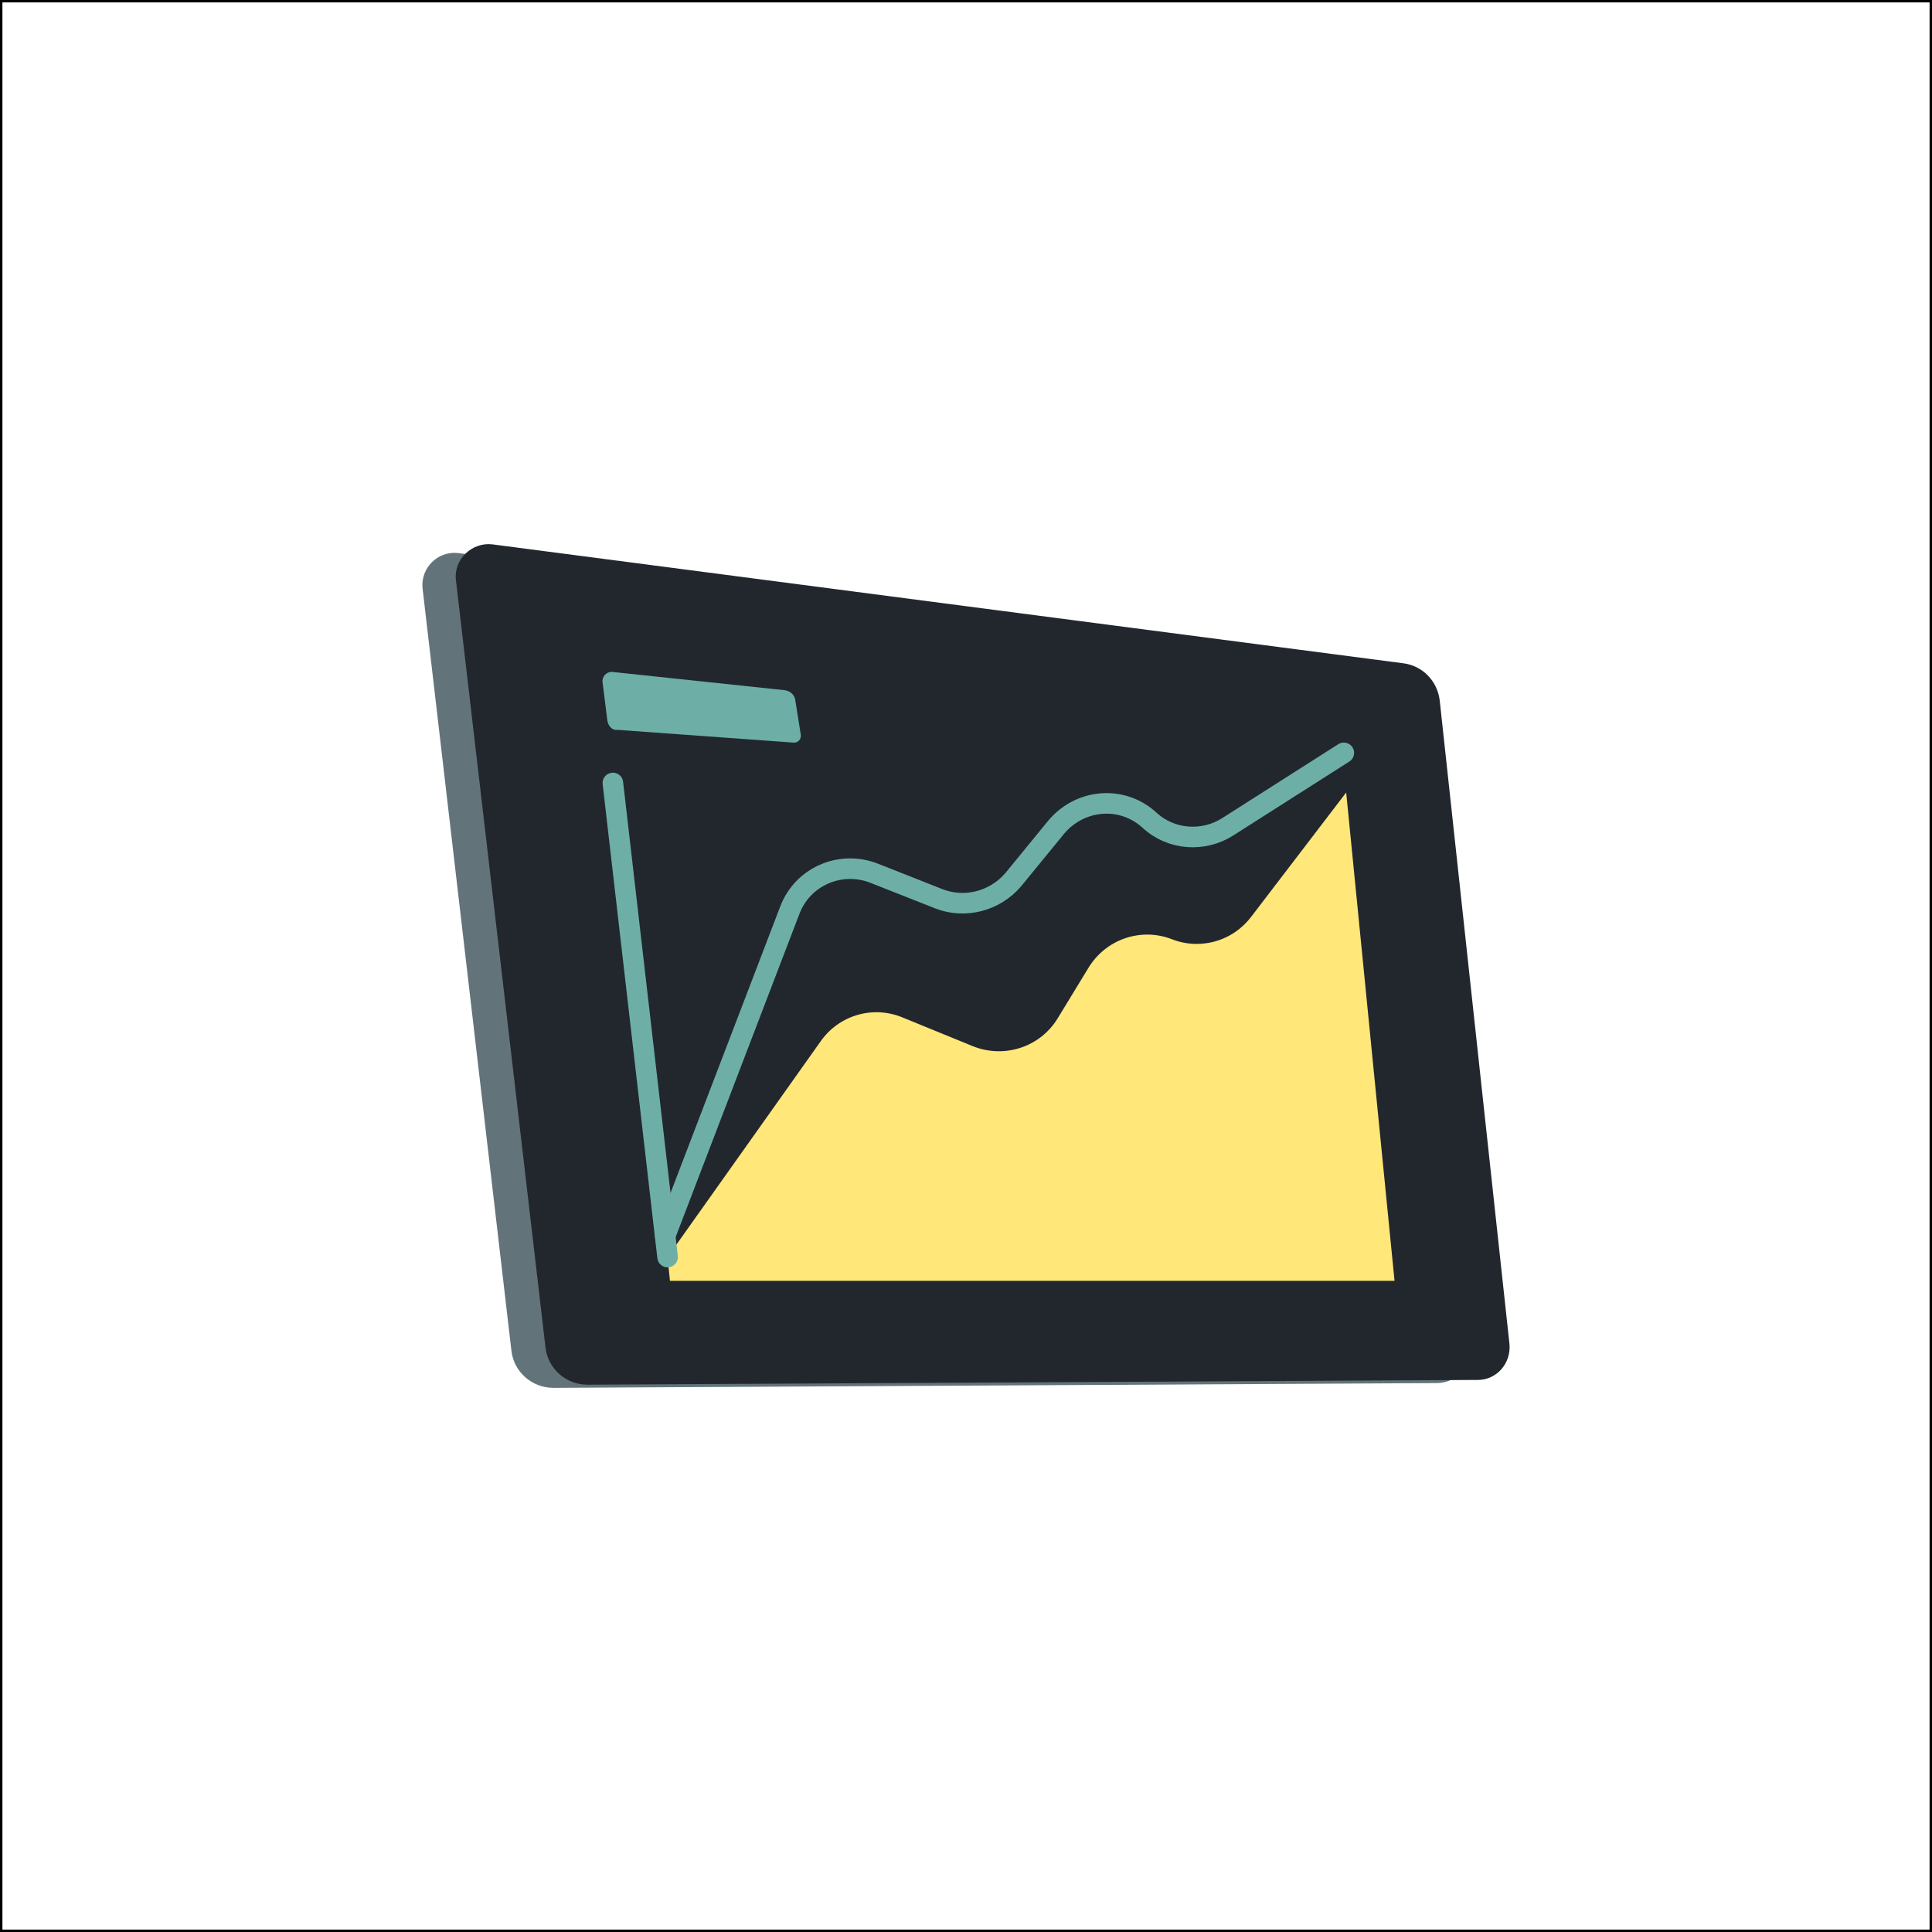
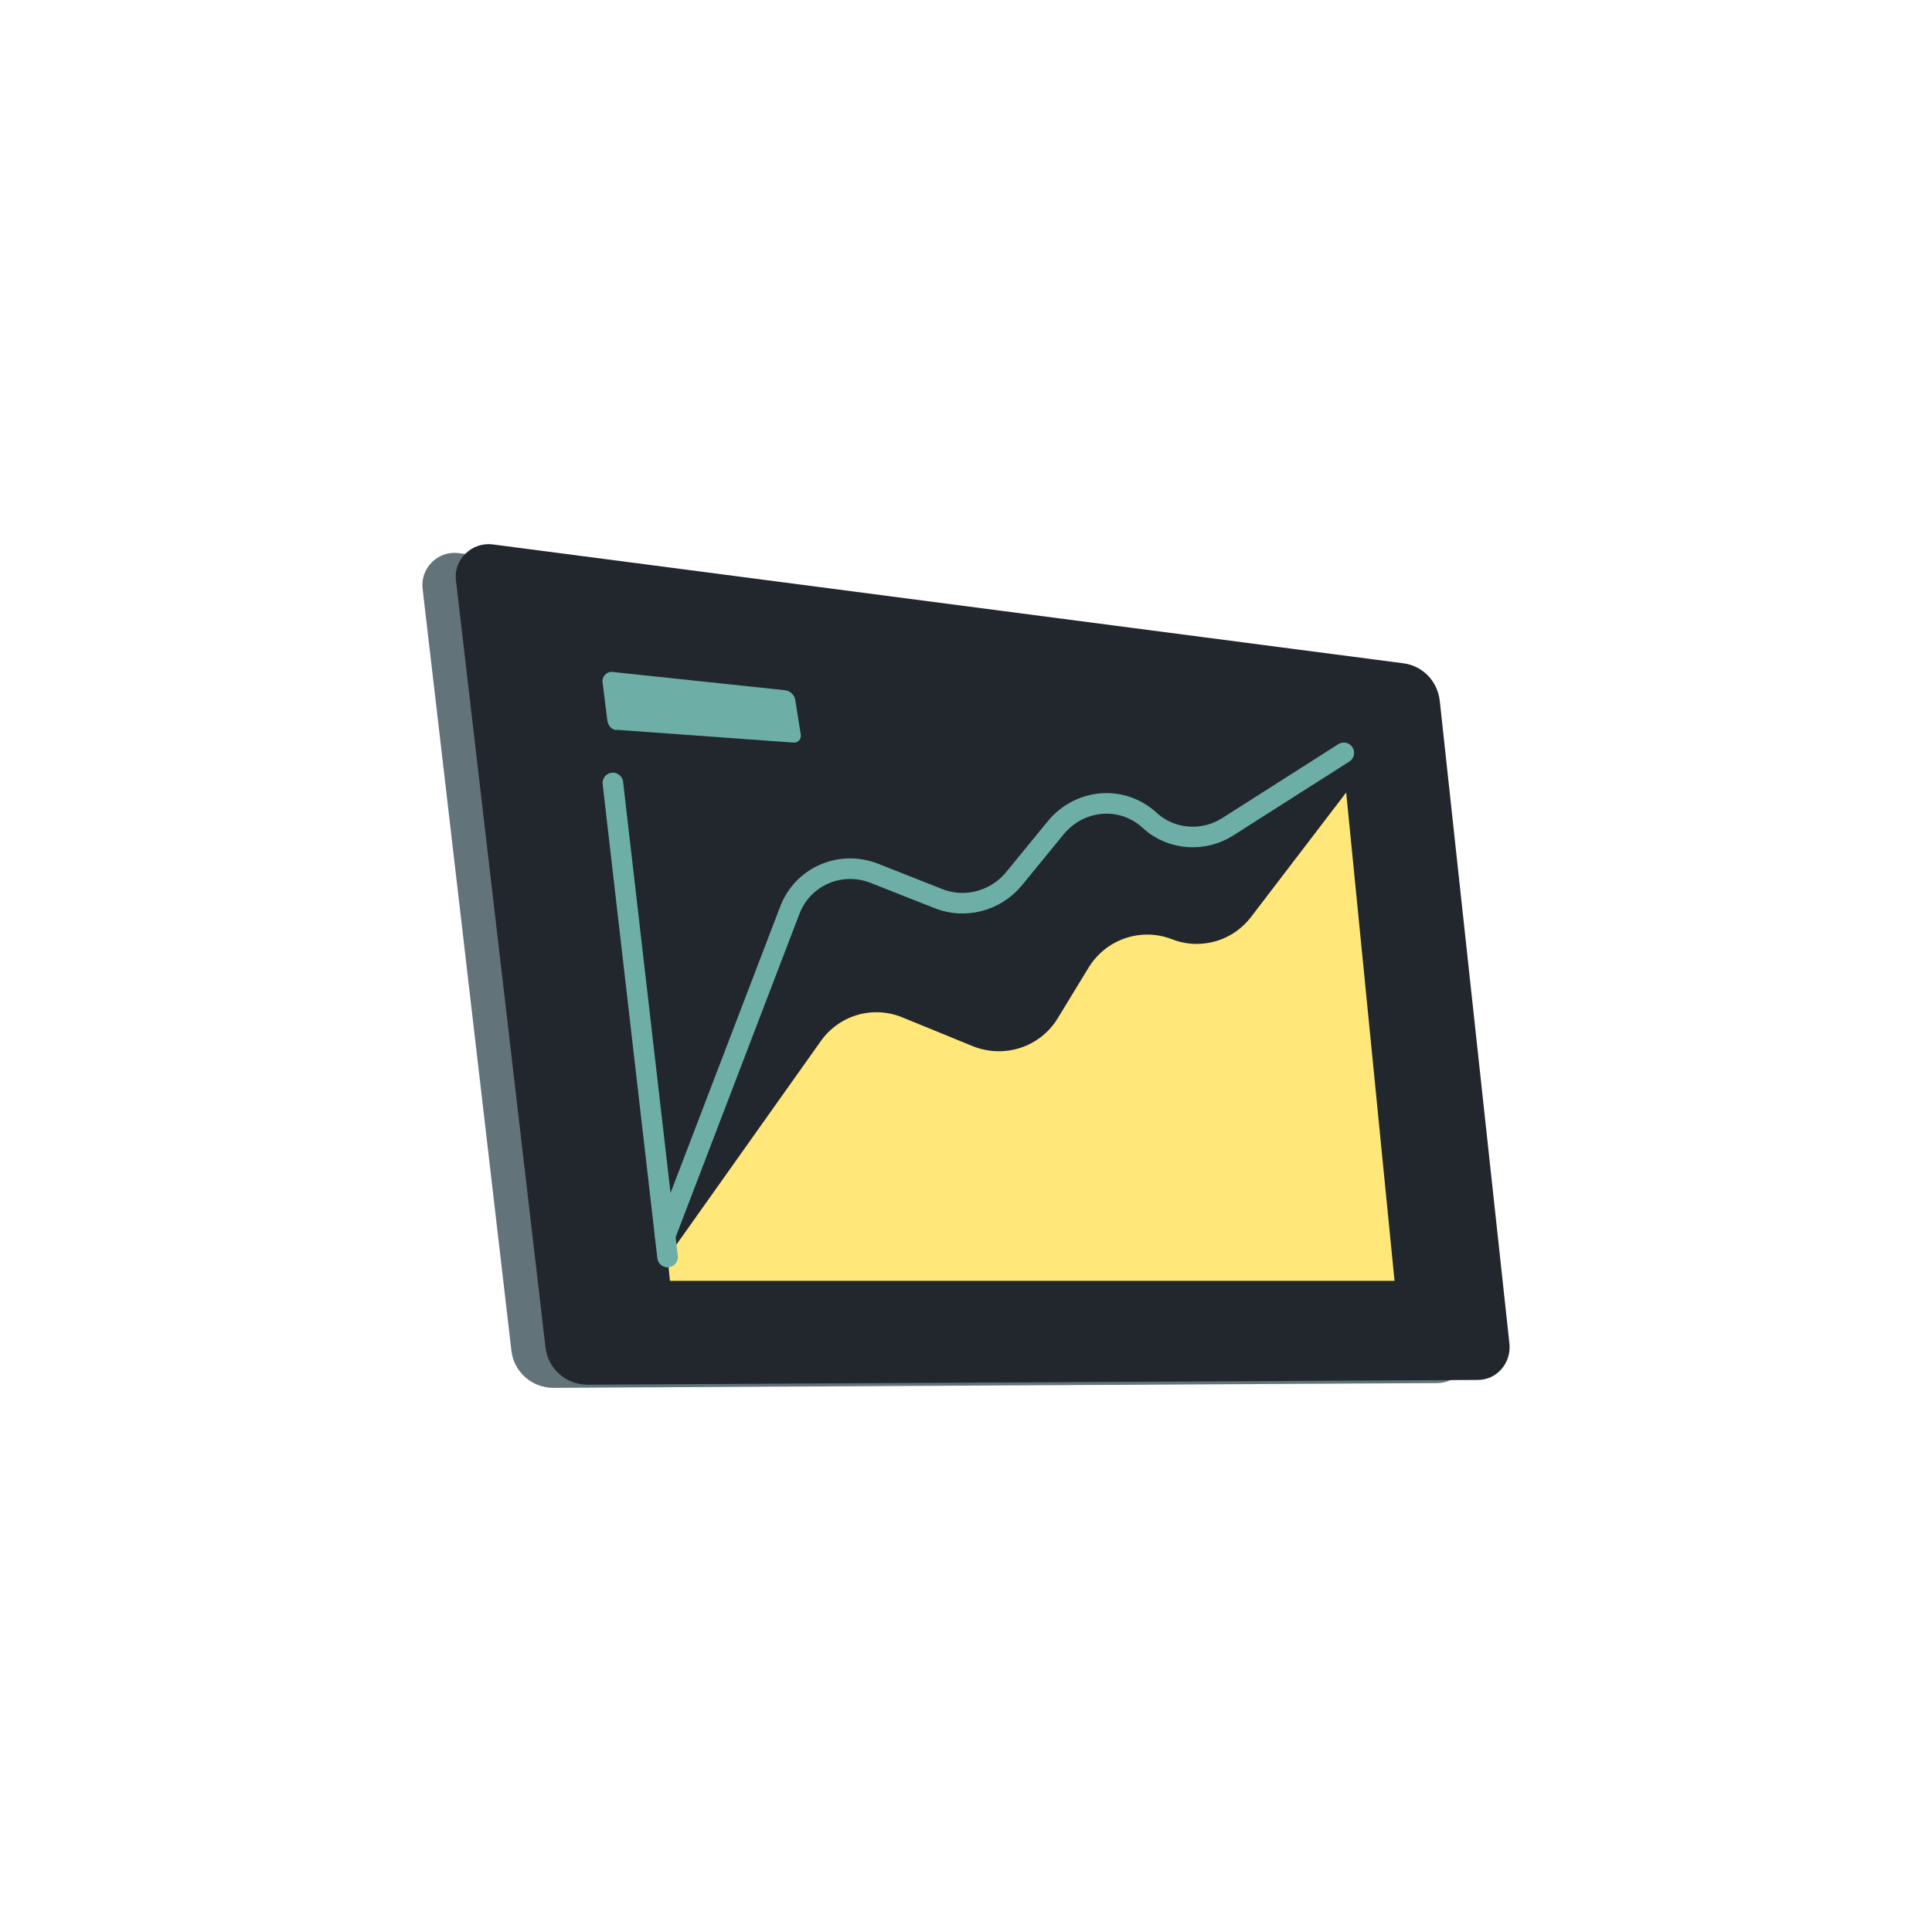
<svg xmlns="http://www.w3.org/2000/svg" width="800" height="800" viewBox="0 0 800 800" fill="none">
  <path d="M608.308 557.938L579.42 293.354C578.436 285.476 572.198 278.911 564.32 277.926L189.767 229.014C181.232 228.029 174.01 235.251 174.994 243.786L211.76 559.251C212.745 568.115 220.295 574.68 229.159 574.68L594.849 572.71C603.056 572.71 609.293 565.817 608.308 557.938Z" fill="#63737A" />
  <path d="M625.05 556.631L596.162 290.077C595.178 281.871 588.94 275.634 581.062 274.649L203.882 225.409C195.347 224.424 187.797 231.646 188.782 240.181L225.876 557.944C226.861 566.807 234.411 573.372 243.275 573.372L611.919 571.403C619.798 571.403 625.706 564.509 625.05 556.631Z" fill="#22272E" />
-   <path d="M577.449 530.371H277.412L276.428 520.523L339.783 431.234C347.334 420.401 361.449 416.134 373.923 421.386L402.811 433.204C415.942 438.456 430.714 433.532 437.935 421.715L450.738 400.705C457.96 388.888 472.404 383.964 485.206 388.888C488.489 390.201 492.1 390.857 495.382 390.857C504.245 390.857 512.452 386.918 518.033 379.696L557.425 328.158L577.449 530.371Z" fill="#FFE779" />
+   <path d="M577.449 530.371H277.412L276.428 520.523L339.783 431.234C347.334 420.401 361.449 416.134 373.923 421.386L402.811 433.204C415.942 438.456 430.714 433.532 437.935 421.715L450.738 400.705C457.96 388.888 472.404 383.964 485.206 388.888C488.489 390.201 492.1 390.857 495.382 390.857C504.246 390.857 512.452 386.918 518.033 379.696L557.425 328.158L577.449 530.371Z" fill="#FFE779" />
  <path d="M276.43 520.516L253.779 324.212" stroke="#6DAFA7" stroke-width="8.515" stroke-miterlimit="10" stroke-linecap="round" stroke-linejoin="round" />
  <path d="M275.443 511.659L326.981 377.069C332.234 362.954 347.991 356.06 362.106 361.641L388.696 372.145C399.529 376.413 412.003 373.13 419.553 364.267L437.279 342.601C447.127 330.784 464.526 329.142 476.015 339.647C484.878 347.854 498.337 348.838 508.513 342.273L556.441 311.744" stroke="#6DAFA7" stroke-width="8.515" stroke-miterlimit="10" stroke-linecap="round" stroke-linejoin="round" />
  <path d="M251.482 298.28L249.512 282.523C249.184 280.226 251.154 277.928 253.78 278.256L325.014 285.806C327.312 286.134 328.953 287.776 329.281 289.745L331.579 304.189C331.908 306.159 330.266 307.8 328.297 307.472L255.749 302.22C253.452 302.548 251.81 300.578 251.482 298.28Z" fill="#6DAFA7" />
-   <rect x="0.5" y="0.5" width="799" height="799" stroke="black" />
</svg>
